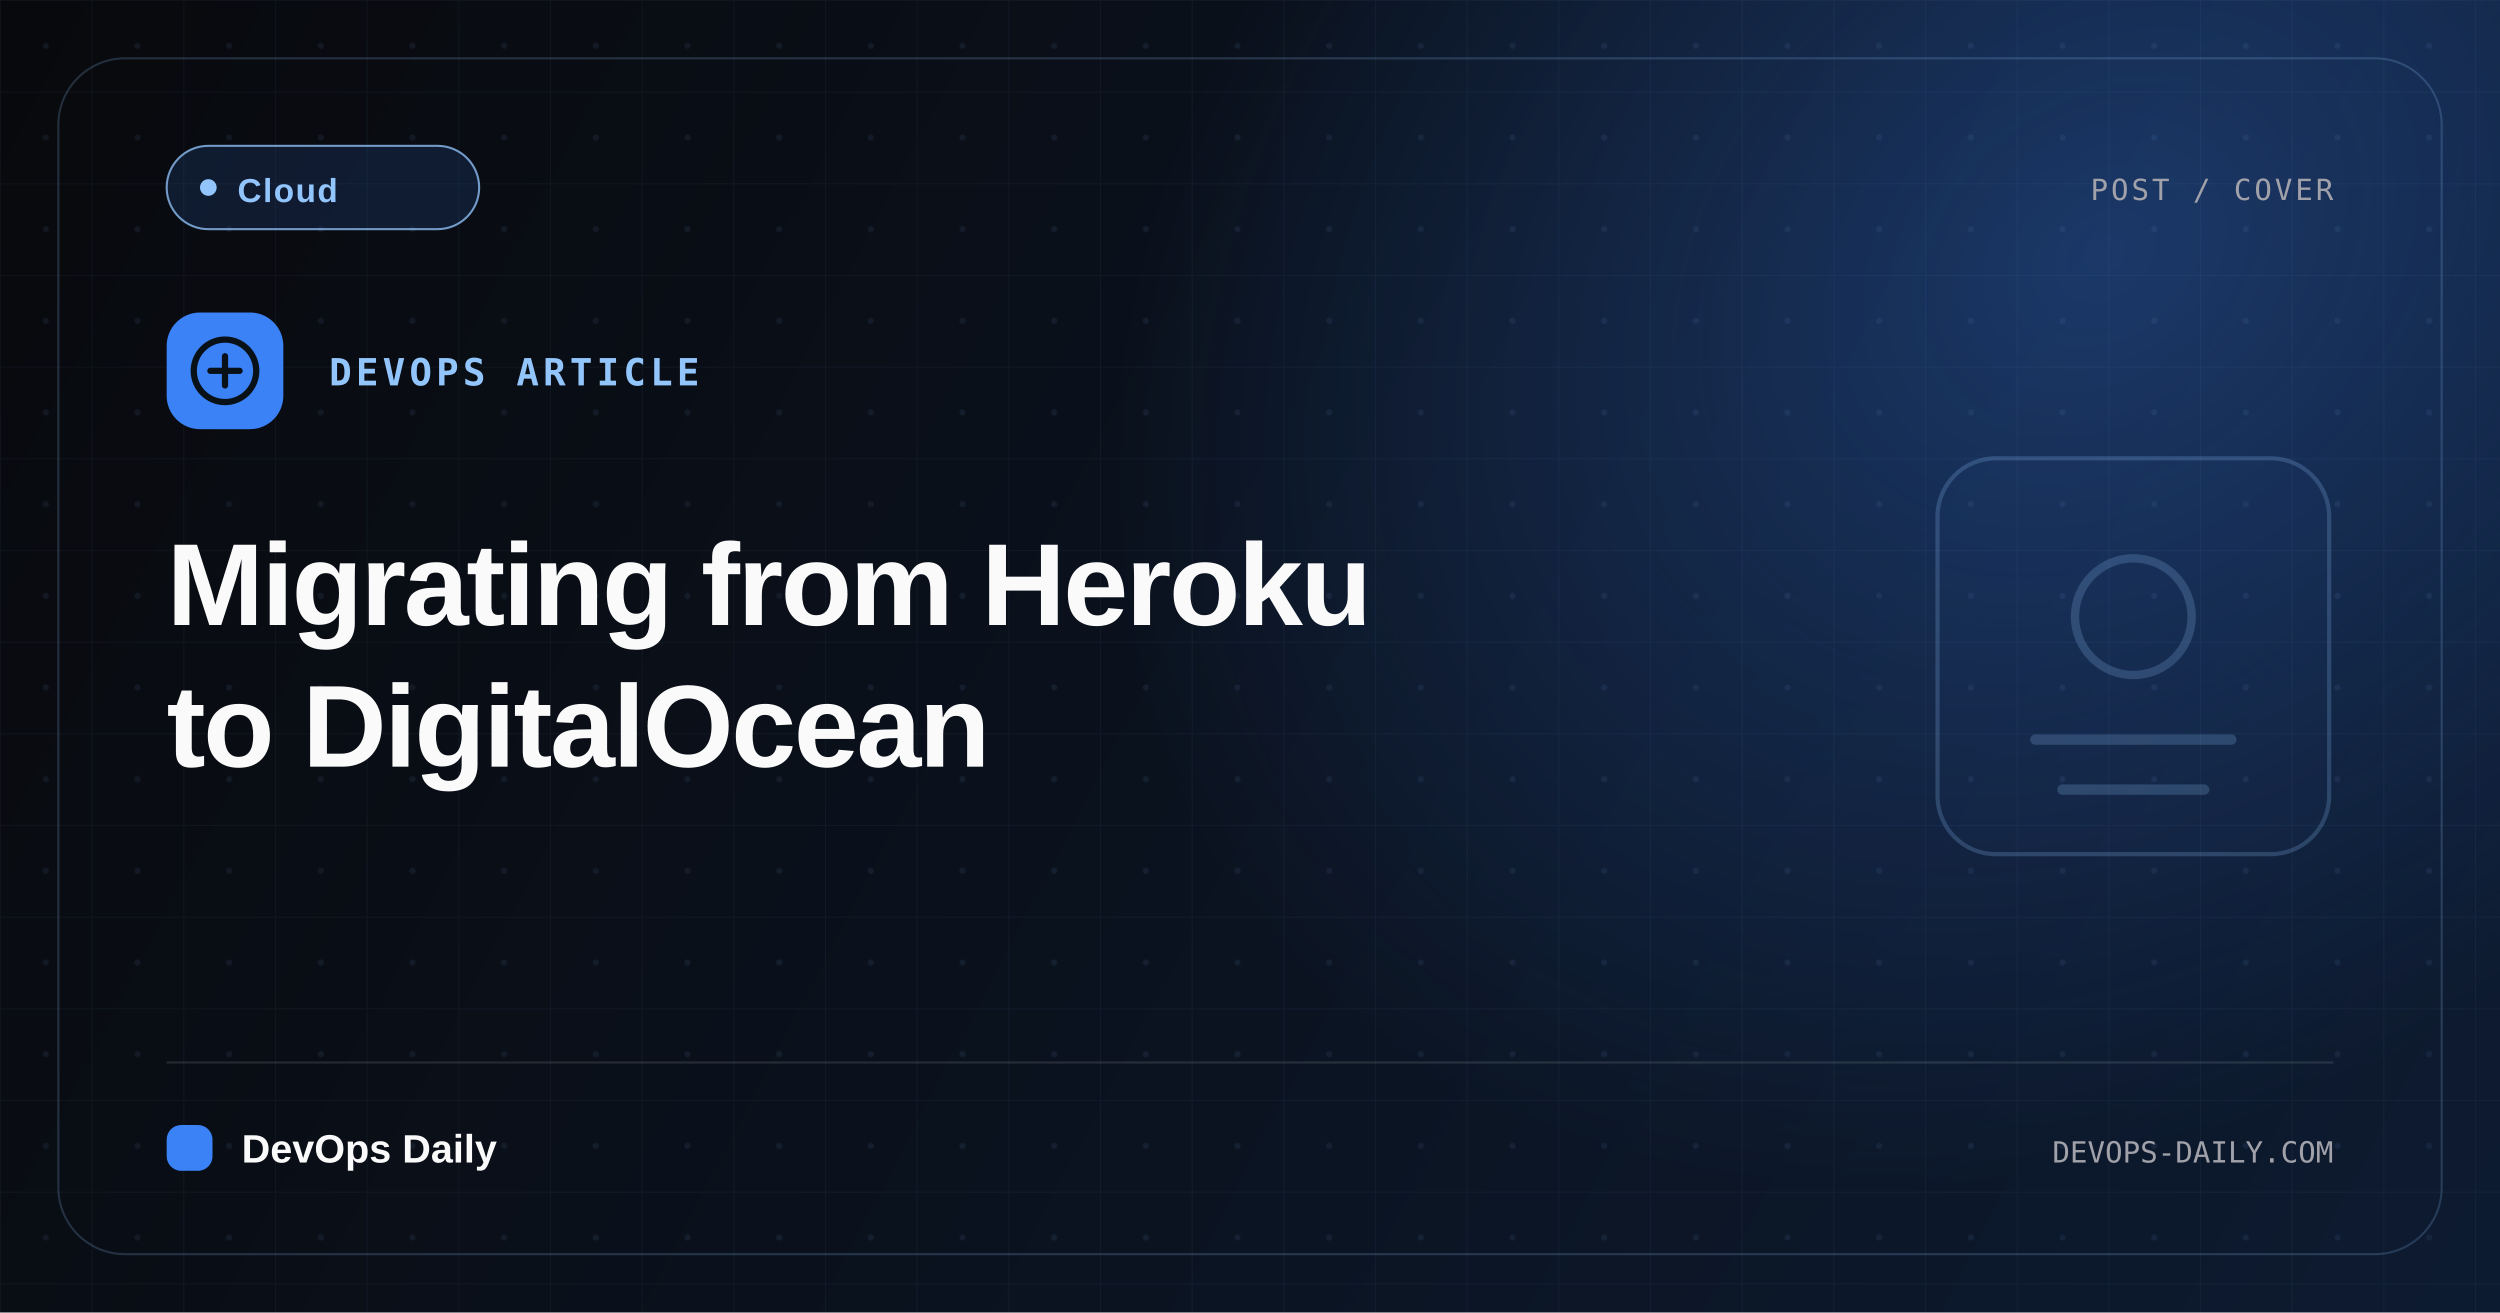
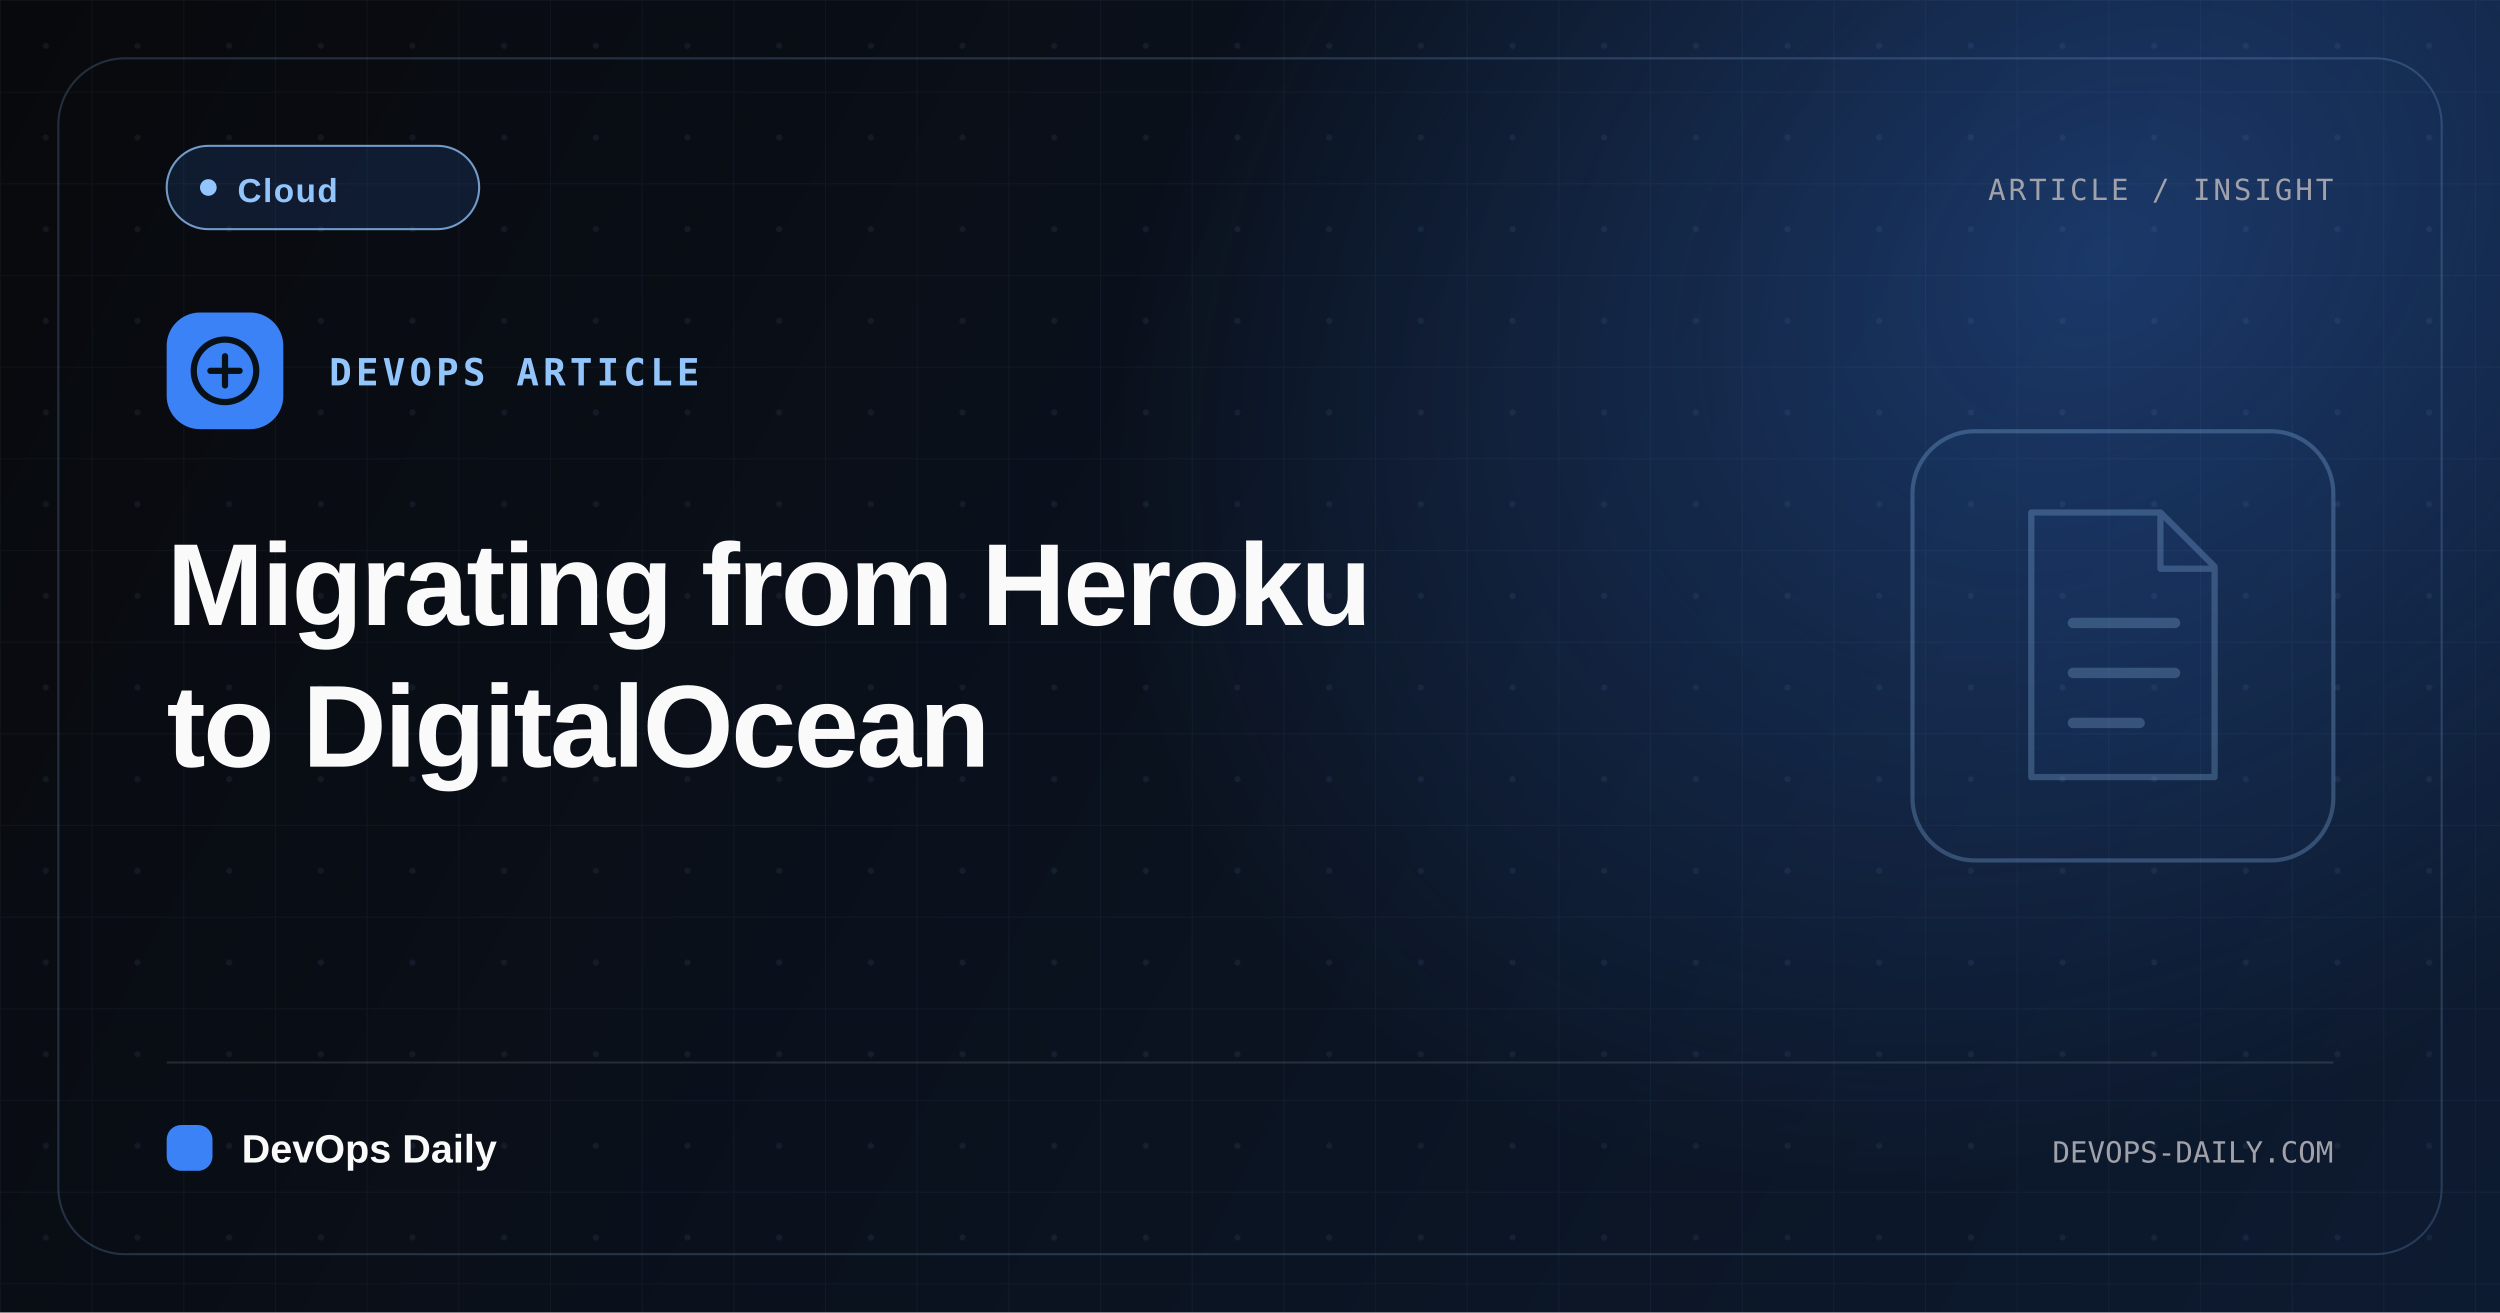
<svg xmlns="http://www.w3.org/2000/svg" width="1200" height="630" viewBox="0 0 1200 630" role="img" aria-label="Migrating from Heroku to DigitalOcean">
  <defs>
    <linearGradient id="bg" x1="0" y1="0" x2="1200" y2="630" gradientUnits="userSpaceOnUse">
      <stop stop-color="#08090c" />
      <stop offset="1" stop-color="#0d1b31" />
    </linearGradient>
    <radialGradient id="glow" cx="0" cy="0" r="1" gradientTransform="translate(1010 120) rotate(142) scale(520 400)" gradientUnits="userSpaceOnUse">
      <stop stop-color="#3b82f6" stop-opacity=".32" />
      <stop offset="1" stop-color="#3b82f6" stop-opacity="0" />
    </radialGradient>
    <pattern id="grid" width="44" height="44" patternUnits="userSpaceOnUse">
      <path d="M44 0H0V44" fill="none" stroke="#93c5fd" stroke-opacity=".05" />
      <circle cx="22" cy="22" r="1.5" fill="#93c5fd" fill-opacity=".075" />
    </pattern>
  </defs>
  <rect width="1200" height="630" fill="url(#bg)" />
  <rect width="1200" height="630" fill="url(#glow)" />
  <rect width="1200" height="630" fill="url(#grid)" />
  <rect x="28" y="28" width="1144" height="574" rx="32" fill="none" stroke="#93c5fd" stroke-opacity=".2" />
-   <g transform="translate(930 220)" opacity=".22">
-     <rect x="0" y="0" width="188" height="190" rx="28" fill="#3b82f6" fill-opacity=".12" stroke="#93c5fd" stroke-width="2" />
-     <circle cx="94" cy="76" r="28" fill="none" stroke="#93c5fd" stroke-width="4" />
-     <path d="M47 135h94M60 159h68" stroke="#93c5fd" stroke-width="5" stroke-linecap="round" />
+   <g data-cover-motif="post" transform="translate(918 207)" opacity=".28">
+     <rect x="0" y="0" width="202" height="206" rx="30" fill="#3b82f6" fill-opacity=".08" stroke="#93c5fd" stroke-width="2" />
+     <path d="M57 39h62l26 26v101H57z" fill="#3b82f6" fill-opacity=".13" stroke="#93c5fd" stroke-width="3" stroke-linejoin="round" />
+     <path d="M119 39v27h26" fill="none" stroke="#93c5fd" stroke-width="3" stroke-linejoin="round" />
+     <path d="M77 92h49M77 116h49M77 140h32" stroke="#93c5fd" stroke-width="5" stroke-linecap="round" />
  </g>
  <rect x="80" y="70" width="150" height="40" rx="20" fill="#3b82f6" fill-opacity=".14" stroke="#93c5fd" stroke-opacity=".76" />
  <circle cx="100" cy="90" r="4" fill="#93c5fd" />
  <text x="114" y="97" font-family="Arial, sans-serif" font-size="16" font-weight="700" letter-spacing=".7" fill="#93c5fd">Cloud</text>
-   <text x="1120" y="96" font-family="Menlo, Monaco, monospace" font-size="14" letter-spacing="1.4" fill="#a1a1aa" text-anchor="end">POST / COVER</text>
+   <text x="1120" y="96" font-family="Menlo, Monaco, monospace" font-size="14" letter-spacing="1.4" fill="#a1a1aa" text-anchor="end">ARTICLE / INSIGHT</text>
  <rect x="80" y="150" width="56" height="56" rx="16" fill="#3b82f6" />
  <circle cx="108" cy="178" r="15" fill="none" stroke="#081018" stroke-width="3" />
  <path d="M101 178h14m-7-7v14" stroke="#081018" stroke-width="3" stroke-linecap="round" />
  <text x="158" y="185" font-family="Menlo, Monaco, monospace" font-size="18" font-weight="700" letter-spacing="2" fill="#93c5fd">DEVOPS ARTICLE</text>
  <text data-cover-title-line="true" x="80" y="300" font-family="Arial, sans-serif" font-size="56" font-weight="800" letter-spacing="-1.1" fill="#fafafa">Migrating from Heroku</text>
  <text data-cover-title-line="true" x="80" y="368" font-family="Arial, sans-serif" font-size="56" font-weight="800" letter-spacing="-1.1" fill="#fafafa">to DigitalOcean</text>
  <line x1="80" y1="510" x2="1120" y2="510" stroke="#fafafa" stroke-opacity=".12" />
  <rect x="80" y="540" width="22" height="22" rx="7" fill="#3b82f6" />
  <text x="116" y="558" font-family="Arial, sans-serif" font-size="19" font-weight="800" fill="#fafafa">DevOps Daily</text>
  <text x="1120" y="558" font-family="Menlo, Monaco, monospace" font-size="14" fill="#a1a1aa" text-anchor="end">DEVOPS-DAILY.COM</text>
</svg>
